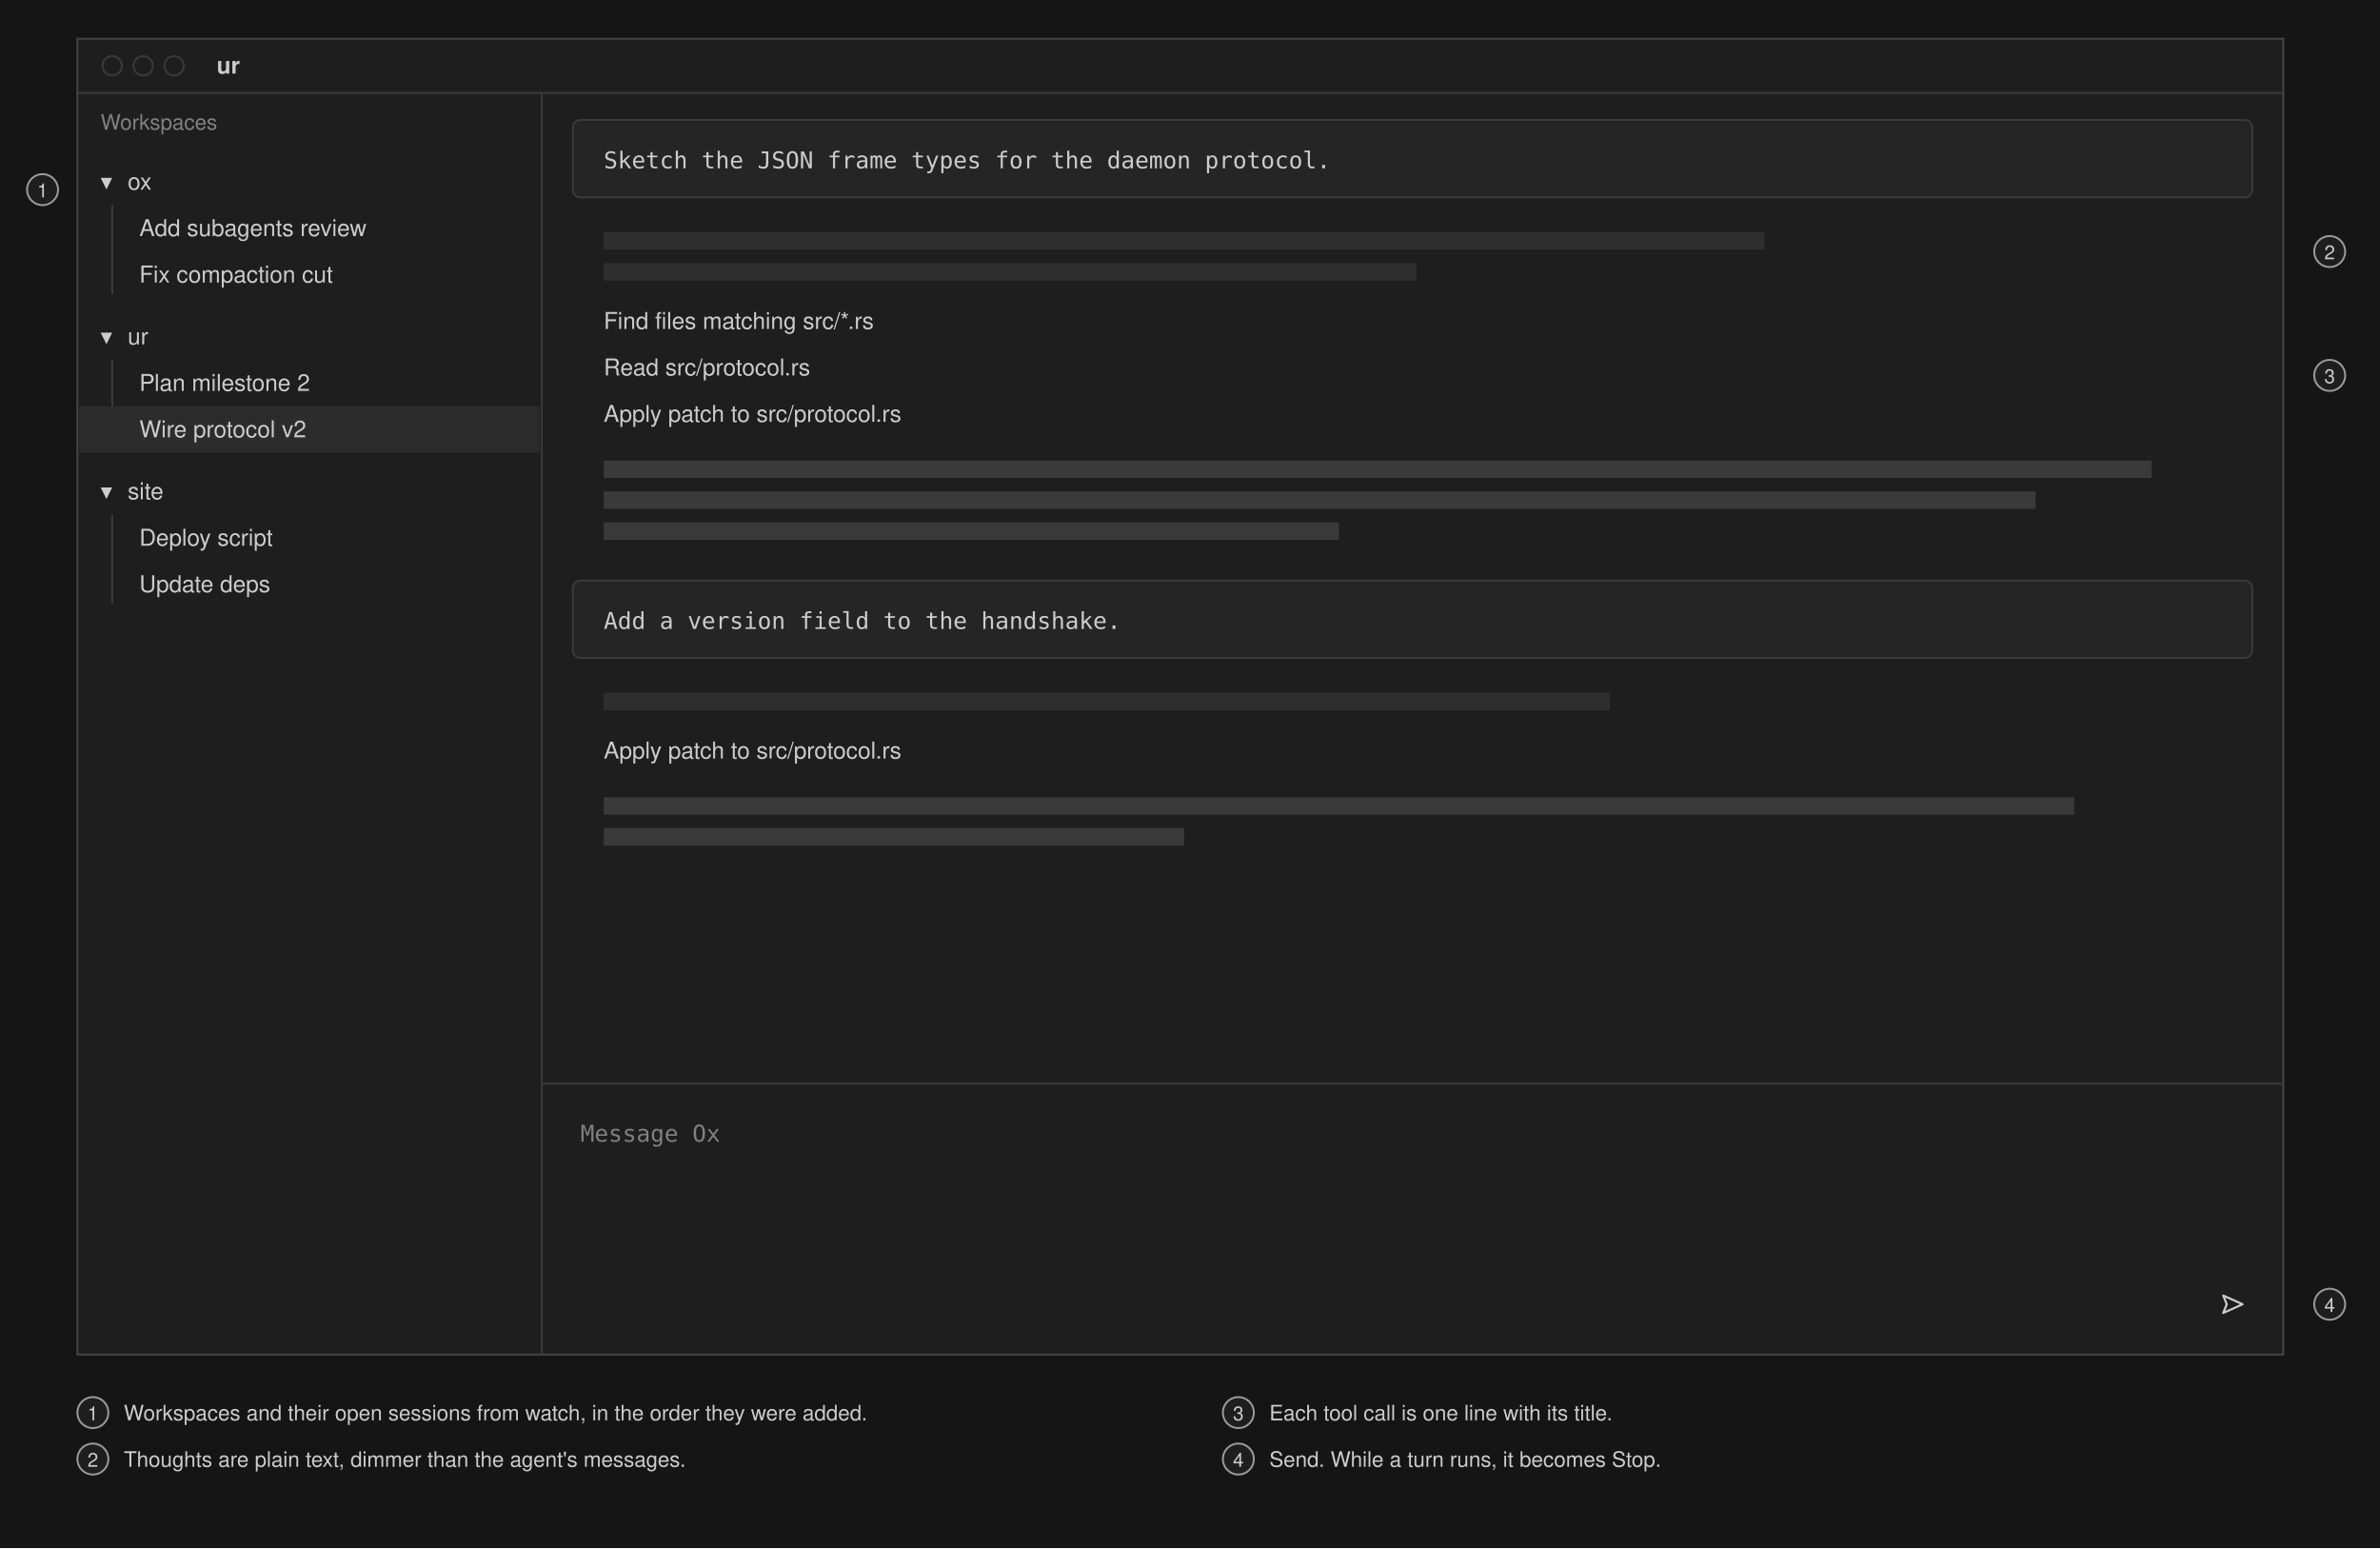
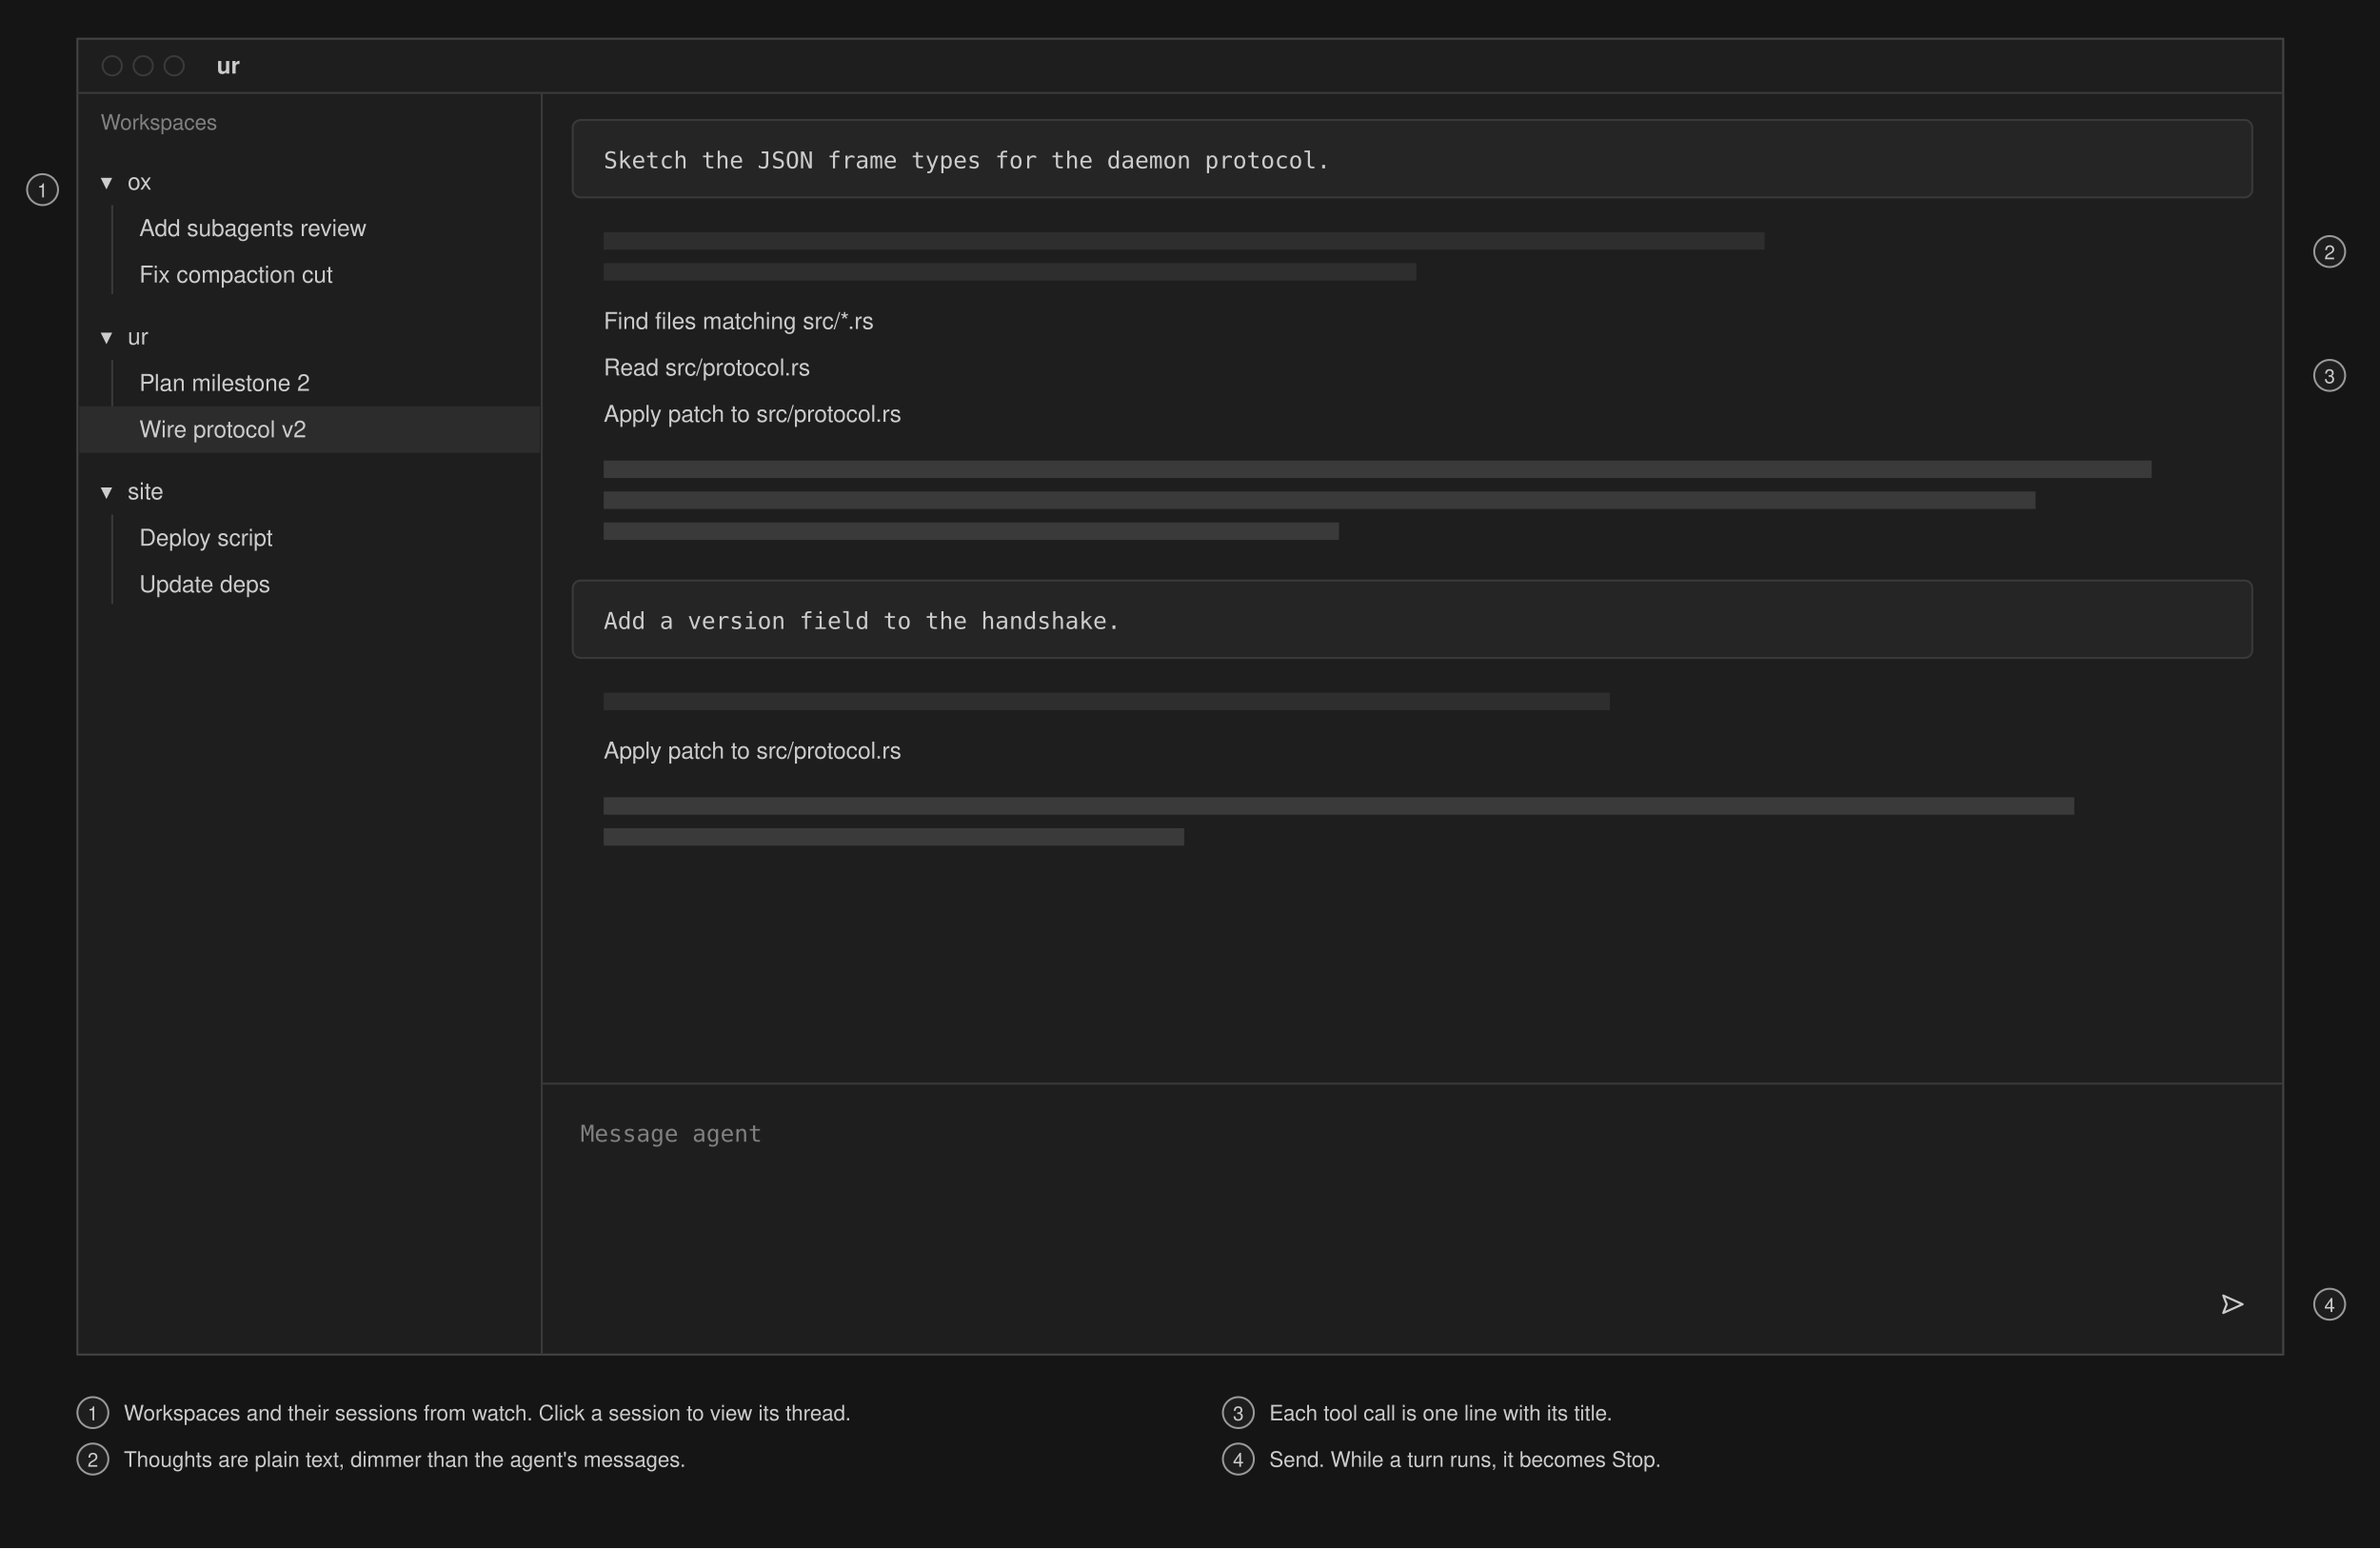
<svg xmlns="http://www.w3.org/2000/svg" width="1230" height="800" viewBox="0 0 1230 800" font-family="-apple-system, Helvetica, Arial, sans-serif" font-size="12" fill="#ccc">
  <defs>
    <style>
      .rule { stroke: #3a3a3a; fill: none; }
      .frame { stroke: #444; fill: #1e1e1e; }
      .bar { fill: #3a3a3a; }
      .muted { fill: #808080; }
      .bold { font-weight: 600; }
      .mono { font-family: Menlo, monospace; white-space: pre; }
      .num { fill: #1e1e1e; stroke: #999; }
      .num-text { font-size: 10px; text-anchor: middle; }
      .icon { color: #ccc; }
      .icon-muted { color: #808080; }
    </style>
    <symbol id="sparkle" viewBox="0 0 12 12" fill="none" stroke="currentColor" stroke-width="1.1" stroke-linejoin="round">
      <path d="M6 .5 7.3 4.7 11.5 6 7.3 7.3 6 11.5 4.7 7.3 .5 6 4.7 4.7Z" />
    </symbol>
    <symbol id="bulb" viewBox="0 0 12 12" fill="none" stroke="currentColor" stroke-width="1.1" stroke-linecap="round">
      <circle cx="6" cy="5" r="3.5" />
      <path d="M4.5 10.5h3" />
    </symbol>
    <symbol id="search" viewBox="0 0 12 12" fill="none" stroke="currentColor" stroke-width="1.1" stroke-linecap="round">
      <circle cx="5" cy="5" r="3.5" />
      <path d="M7.6 7.6 11 11" />
    </symbol>
    <symbol id="pencil" viewBox="0 0 12 12" fill="none" stroke="currentColor" stroke-width="1.1" stroke-linejoin="round">
      <path d="M1.5 10.5 2 8 8.5 1.5l2 2L4 10Z" />
    </symbol>
    <symbol id="plus" viewBox="0 0 12 12" fill="none" stroke="currentColor" stroke-width="1.1" stroke-linecap="round">
      <path d="M6 1v10M1 6h10" />
    </symbol>
    <symbol id="expand" viewBox="0 0 12 12" fill="none" stroke="currentColor" stroke-width="1.1" stroke-linecap="round">
      <path d="M7 1h4v4M5 11H1V7M11 1 7 5M1 11l4-4" />
    </symbol>
    <symbol id="dots" viewBox="0 0 12 12" fill="currentColor">
      <circle cx="2" cy="6" r="1" />
      <circle cx="6" cy="6" r="1" />
      <circle cx="10" cy="6" r="1" />
    </symbol>
    <symbol id="send" viewBox="0 0 12 12" fill="none" stroke="currentColor" stroke-width="1.1" stroke-linejoin="round">
      <path d="M1 1.5 11 6 1 10.5 2.8 6Z" />
    </symbol>
    <symbol id="ring" viewBox="0 0 12 12" fill="none" stroke="currentColor" stroke-width="1.4">
      <circle cx="6" cy="6" r="5" />
    </symbol>
    <symbol id="target" viewBox="0 0 12 12" fill="none" stroke="currentColor" stroke-width="1.1" stroke-linecap="round">
      <circle cx="6" cy="6" r="4.5" />
      <path d="M6 .5v2.5M6 9v2.5M.5 6H3M9 6h2.5" />
    </symbol>
    <symbol id="copy" viewBox="0 0 12 12" fill="none" stroke="currentColor" stroke-width="1.1">
      <rect x="3.5" y="3.5" width="7" height="7" rx="1" />
      <path d="M1.5 8V2.5a1 1 0 0 1 1-1H8" />
    </symbol>
    <symbol id="terminal" viewBox="0 0 12 12" fill="none" stroke="currentColor" stroke-width="1.1" stroke-linecap="round" stroke-linejoin="round">
      <rect x=".5" y="1.5" width="11" height="9" rx="1" />
      <path d="M3 4.5 5 6 3 7.5M6 8h3" />
    </symbol>
    <symbol id="split" viewBox="0 0 12 12" fill="none" stroke="currentColor" stroke-width="1.1">
      <rect x=".5" y="1.5" width="11" height="9" rx="1" />
      <path d="M6 1.5v9" />
    </symbol>
    <symbol id="spinner" viewBox="0 0 12 12" fill="none" stroke="currentColor" stroke-width="1.2" stroke-linecap="round">
      <path d="M6 2a4 4 0 1 1-4 4" />
    </symbol>
    <symbol id="cross" viewBox="0 0 12 12" fill="none" stroke="currentColor" stroke-width="1.2" stroke-linecap="round">
      <path d="M3 3l6 6M9 3 3 9" />
    </symbol>
    <symbol id="alert" viewBox="0 0 12 12" fill="none" stroke="currentColor" stroke-width="1.1" stroke-linecap="round">
      <circle cx="6" cy="6" r="5" />
      <path d="M6 3.2v3.4M6 8.7v.1" />
    </symbol>
    <symbol id="image" viewBox="0 0 12 12" fill="none" stroke="currentColor" stroke-width="1.1" stroke-linejoin="round">
      <rect x=".5" y="1.5" width="11" height="9" rx="1" />
      <path d="M.5 9 4 5.5 7 8.5 8.5 7 11.5 10" />
      <circle cx="8.5" cy="4.5" r="1" />
    </symbol>
    <symbol id="check" viewBox="0 0 12 12" fill="none" stroke="currentColor" stroke-width="1.2" stroke-linecap="round" stroke-linejoin="round">
      <path d="M2 6.5 4.8 9 10 3" />
    </symbol>
  </defs>
  <rect width="1230" height="800" fill="#151515" />
  <rect x="40" y="20" width="1140" height="680" class="frame" />
  <line x1="40" y1="48" x2="1180" y2="48" class="rule" />
  <circle cx="58" cy="34" r="5" class="rule" />
  <circle cx="74" cy="34" r="5" class="rule" />
  <circle cx="90" cy="34" r="5" class="rule" />
  <text x="112" y="38" class="bold">ur</text>
  <line x1="280" y1="48" x2="280" y2="700" class="rule" />
  <text x="52" y="67" class="muted" font-size="11">Workspaces</text>
  <text x="52" y="98">▾</text>
  <text x="66" y="98">ox</text>
  <line x1="58" y1="106" x2="58" y2="152" class="rule" />
  <text x="72" y="122">Add subagents review</text>
  <text x="72" y="146">Fix compaction cut</text>
  <text x="52" y="178">▾</text>
  <text x="66" y="178">ur</text>
  <line x1="58" y1="186" x2="58" y2="232" class="rule" />
  <text x="72" y="202">Plan milestone 2</text>
  <rect x="41" y="210" width="238" height="24" fill="#2c2c2c" />
  <text x="72" y="226">Wire protocol v2</text>
  <text x="52" y="258">▾</text>
  <text x="66" y="258">site</text>
  <line x1="58" y1="266" x2="58" y2="312" class="rule" />
  <text x="72" y="282">Deploy script</text>
  <text x="72" y="306">Update deps</text>
  <rect x="296" y="62" width="868" height="40" rx="4" fill="#252525" stroke="#3a3a3a" />
  <text x="312" y="87" class="mono" xml:space="preserve">Sketch the JSON frame types for the daemon protocol.</text>
  <rect x="312" y="120" width="600" height="9" fill="#2e2e2e" />
  <rect x="312" y="136" width="420" height="9" fill="#2e2e2e" />
  <text x="312" y="170">Find files matching src/*.rs</text>
  <text x="312" y="194">Read src/protocol.rs</text>
  <text x="312" y="218">Apply patch to src/protocol.rs</text>
  <rect x="312" y="238" width="800" height="9" class="bar" />
  <rect x="312" y="254" width="740" height="9" class="bar" />
  <rect x="312" y="270" width="380" height="9" class="bar" />
  <rect x="296" y="300" width="868" height="40" rx="4" fill="#252525" stroke="#3a3a3a" />
  <text x="312" y="325" class="mono" xml:space="preserve">Add a version field to the handshake.</text>
  <rect x="312" y="358" width="520" height="9" fill="#2e2e2e" />
  <text x="312" y="392">Apply patch to src/protocol.rs</text>
  <rect x="312" y="412" width="760" height="9" class="bar" />
  <rect x="312" y="428" width="300" height="9" class="bar" />
  <line x1="280" y1="560" x2="1180" y2="560" class="rule" />
-   <text x="300" y="590" class="mono muted" xml:space="preserve">Message Ox</text>
+   <text x="300" y="590" class="mono muted" xml:space="preserve">Message agent</text>
  <use href="#send" x="1148" y="668" width="12" height="12" class="icon" />
  <circle cx="22" cy="98" r="8" class="num" />
  <text x="22" y="102" class="num-text">1</text>
  <circle cx="1204" cy="130" r="8" class="num" />
  <text x="1204" y="134" class="num-text">2</text>
  <circle cx="1204" cy="194" r="8" class="num" />
  <text x="1204" y="198" class="num-text">3</text>
  <circle cx="1204" cy="674" r="8" class="num" />
  <text x="1204" y="678" class="num-text">4</text>
  <g font-size="11">
    <circle cx="48" cy="730" r="8" class="num" />
    <text x="48" y="734" class="num-text">1</text>
-     <text x="64" y="734">Workspaces and their open sessions from watch, in the order they were added.</text>
+     <text x="64" y="734">Workspaces and their sessions from watch. Click a session to view its thread.</text>
    <circle cx="48" cy="754" r="8" class="num" />
    <text x="48" y="758" class="num-text">2</text>
    <text x="64" y="758">Thoughts are plain text, dimmer than the agent's messages.</text>
    <circle cx="640" cy="730" r="8" class="num" />
    <text x="640" y="734" class="num-text">3</text>
    <text x="656" y="734">Each tool call is one line with its title.</text>
    <circle cx="640" cy="754" r="8" class="num" />
    <text x="640" y="758" class="num-text">4</text>
    <text x="656" y="758">Send. While a turn runs, it becomes Stop.</text>
  </g>
</svg>
